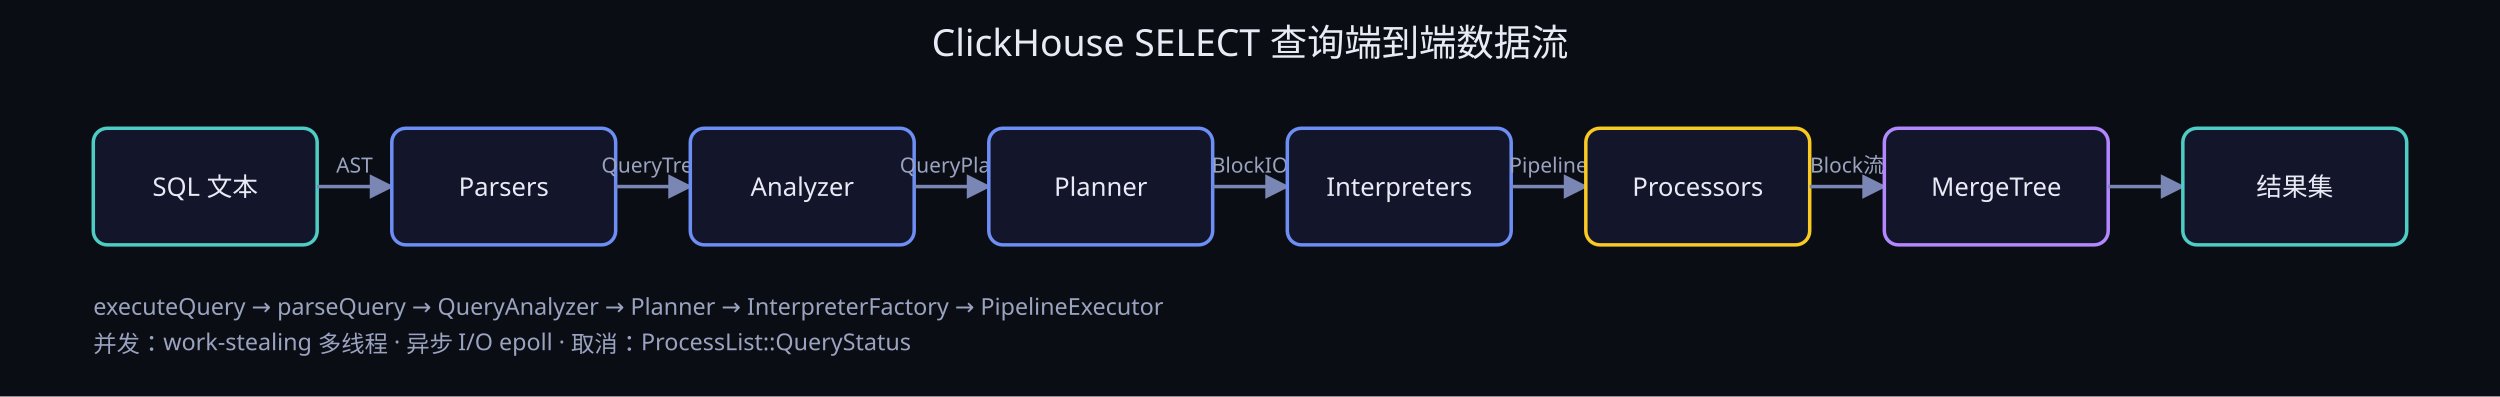
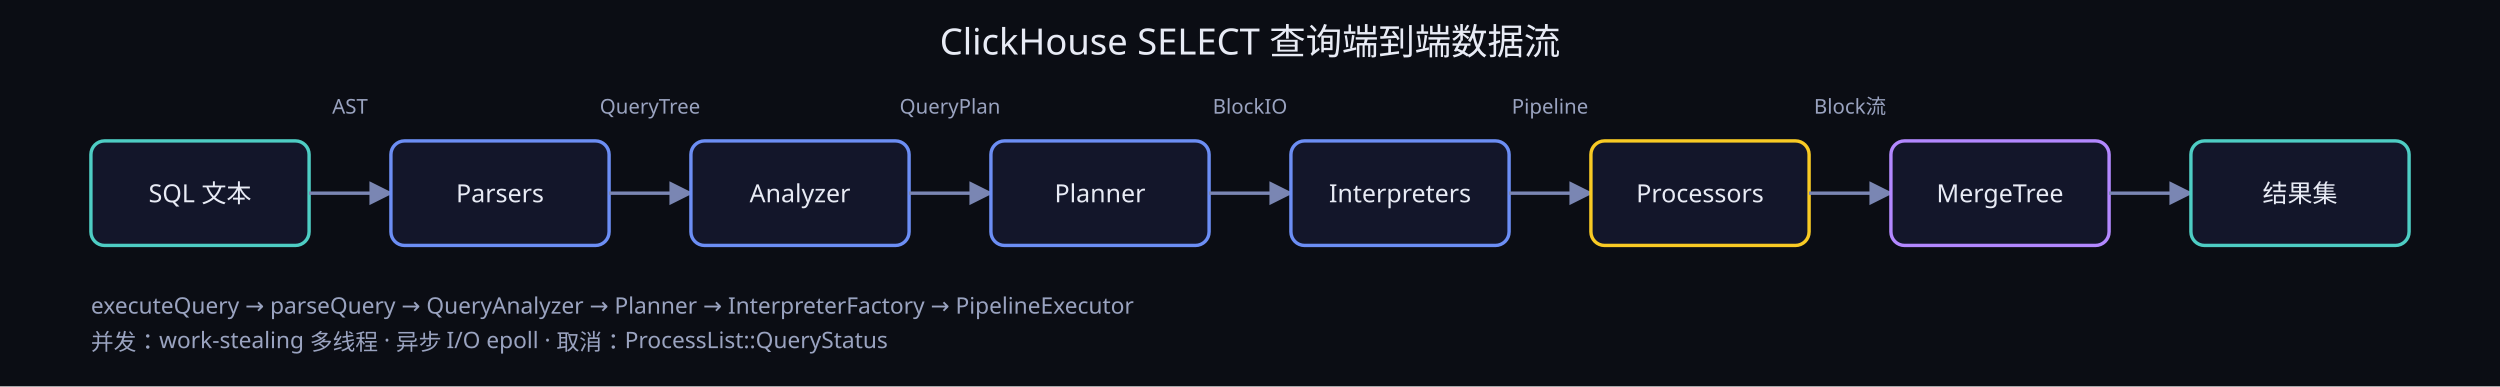
- <svg xmlns="http://www.w3.org/2000/svg" width="1072" height="170" viewBox="0 0 1072 170" font-family="system-ui, sans-serif">
-   <rect width="1072" height="170" fill="#0b0d14" />
+ <svg xmlns="http://www.w3.org/2000/svg" width="1100" height="170" viewBox="0 0 1100 170" font-family="system-ui, sans-serif">
+   <rect width="1100" height="170" fill="#0b0d14" />
  <defs>
    <marker id="arrow" viewBox="0 0 10 10" refX="9" refY="5" markerWidth="7" markerHeight="7" orient="auto">
      <path d="M0,0 L10,5 L0,10 z" fill="#7a86b3" />
    </marker>
    <marker id="arrowc" viewBox="0 0 10 10" refX="9" refY="5" markerWidth="7" markerHeight="7" orient="auto">
      <path d="M0,0 L10,5 L0,10 z" fill="#4ecdc4" />
    </marker>
    <marker id="arrowy" viewBox="0 0 10 10" refX="9" refY="5" markerWidth="7" markerHeight="7" orient="auto">
      <path d="M0,0 L10,5 L0,10 z" fill="#f9ca24" />
    </marker>
    <marker id="arrowp" viewBox="0 0 10 10" refX="9" refY="5" markerWidth="7" markerHeight="7" orient="auto">
      <path d="M0,0 L10,5 L0,10 z" fill="#b388ff" />
    </marker>
    <marker id="arrowb" viewBox="0 0 10 10" refX="9" refY="5" markerWidth="7" markerHeight="7" orient="auto">
      <path d="M0,0 L10,5 L0,10 z" fill="#6c8ef5" />
    </marker>
  </defs>
-   <text x="536.0" y="24" text-anchor="middle" fill="#e8ebf5" font-size="16">ClickHouse SELECT 查询端到端数据流</text>
-   <rect x="40" y="55" width="96" height="50" rx="6" fill="#13162a" stroke="#4ecdc4" stroke-width="1.5" />
-   <text x="88" y="84" text-anchor="middle" fill="#e8ebf5" font-size="11">SQL 文本</text>
-   <path d="M136,80.0 L168,80.0" fill="none" stroke="#7a86b3" stroke-width="1.5" marker-end="url(#arrow)" />
-   <text x="152.0" y="74.0" text-anchor="middle" fill="#9aa3c0" font-size="9">AST</text>
-   <rect x="168" y="55" width="96" height="50" rx="6" fill="#13162a" stroke="#6c8ef5" stroke-width="1.5" />
-   <text x="216" y="84" text-anchor="middle" fill="#e8ebf5" font-size="11">Parsers</text>
-   <path d="M264,80.0 L296,80.0" fill="none" stroke="#7a86b3" stroke-width="1.5" marker-end="url(#arrow)" />
-   <text x="280.0" y="74.0" text-anchor="middle" fill="#9aa3c0" font-size="9">QueryTree</text>
-   <rect x="296" y="55" width="96" height="50" rx="6" fill="#13162a" stroke="#6c8ef5" stroke-width="1.5" />
-   <text x="344" y="84" text-anchor="middle" fill="#e8ebf5" font-size="11">Analyzer</text>
-   <path d="M392,80.0 L424,80.0" fill="none" stroke="#7a86b3" stroke-width="1.5" marker-end="url(#arrow)" />
-   <text x="408.0" y="74.0" text-anchor="middle" fill="#9aa3c0" font-size="9">QueryPlan</text>
-   <rect x="424" y="55" width="96" height="50" rx="6" fill="#13162a" stroke="#6c8ef5" stroke-width="1.5" />
-   <text x="472" y="84" text-anchor="middle" fill="#e8ebf5" font-size="11">Planner</text>
-   <path d="M520,80.0 L552,80.0" fill="none" stroke="#7a86b3" stroke-width="1.5" marker-end="url(#arrow)" />
-   <text x="536.0" y="74.0" text-anchor="middle" fill="#9aa3c0" font-size="9">BlockIO</text>
-   <rect x="552" y="55" width="96" height="50" rx="6" fill="#13162a" stroke="#6c8ef5" stroke-width="1.5" />
-   <text x="600" y="84" text-anchor="middle" fill="#e8ebf5" font-size="11">Interpreters</text>
-   <path d="M648,80.0 L680,80.0" fill="none" stroke="#7a86b3" stroke-width="1.5" marker-end="url(#arrow)" />
-   <text x="664.0" y="74.0" text-anchor="middle" fill="#9aa3c0" font-size="9">Pipeline</text>
-   <rect x="680" y="55" width="96" height="50" rx="6" fill="#13162a" stroke="#f9ca24" stroke-width="1.5" />
-   <text x="728" y="84" text-anchor="middle" fill="#e8ebf5" font-size="11">Processors</text>
-   <path d="M776,80.0 L808,80.0" fill="none" stroke="#7a86b3" stroke-width="1.5" marker-end="url(#arrow)" />
-   <text x="792.0" y="74.0" text-anchor="middle" fill="#9aa3c0" font-size="9">Block流</text>
-   <rect x="808" y="55" width="96" height="50" rx="6" fill="#13162a" stroke="#b388ff" stroke-width="1.5" />
-   <text x="856" y="84" text-anchor="middle" fill="#e8ebf5" font-size="11">MergeTree</text>
-   <path d="M904,80.0 L936,80.0" fill="none" stroke="#7a86b3" stroke-width="1.5" marker-end="url(#arrow)" />
-   <rect x="936" y="55" width="96" height="50" rx="6" fill="#13162a" stroke="#4ecdc4" stroke-width="1.5" />
-   <text x="984" y="84" text-anchor="middle" fill="#e8ebf5" font-size="11">结果集</text>
-   <text x="40" y="135" text-anchor="start" fill="#9aa3c0" font-size="10">executeQuery → parseQuery → QueryAnalyzer → Planner → InterpreterFactory → PipelineExecutor</text>
-   <text x="40" y="151" text-anchor="start" fill="#9aa3c0" font-size="10">并发：work-stealing 多线程 · 异步 I/O epoll · 取消：ProcessList::QueryStatus</text>
+   <text x="550.0" y="24" text-anchor="middle" fill="#e8ebf5" font-size="16">ClickHouse SELECT 查询端到端数据流</text>
+   <rect x="40" y="62" width="96" height="46" rx="6" fill="#13162a" stroke="#4ecdc4" stroke-width="1.5" />
+   <text x="88" y="89" text-anchor="middle" fill="#e8ebf5" font-size="11">SQL 文本</text>
+   <path d="M136,85.0 L172,85.0" fill="none" stroke="#7a86b3" stroke-width="1.5" marker-end="url(#arrow)" />
+   <text x="154.0" y="50" text-anchor="middle" fill="#9aa3c0" font-size="9">AST</text>
+   <rect x="172" y="62" width="96" height="46" rx="6" fill="#13162a" stroke="#6c8ef5" stroke-width="1.5" />
+   <text x="220" y="89" text-anchor="middle" fill="#e8ebf5" font-size="11">Parsers</text>
+   <path d="M268,85.0 L304,85.0" fill="none" stroke="#7a86b3" stroke-width="1.5" marker-end="url(#arrow)" />
+   <text x="286.0" y="50" text-anchor="middle" fill="#9aa3c0" font-size="9">QueryTree</text>
+   <rect x="304" y="62" width="96" height="46" rx="6" fill="#13162a" stroke="#6c8ef5" stroke-width="1.5" />
+   <text x="352" y="89" text-anchor="middle" fill="#e8ebf5" font-size="11">Analyzer</text>
+   <path d="M400,85.0 L436,85.0" fill="none" stroke="#7a86b3" stroke-width="1.5" marker-end="url(#arrow)" />
+   <text x="418.0" y="50" text-anchor="middle" fill="#9aa3c0" font-size="9">QueryPlan</text>
+   <rect x="436" y="62" width="96" height="46" rx="6" fill="#13162a" stroke="#6c8ef5" stroke-width="1.5" />
+   <text x="484" y="89" text-anchor="middle" fill="#e8ebf5" font-size="11">Planner</text>
+   <path d="M532,85.0 L568,85.0" fill="none" stroke="#7a86b3" stroke-width="1.5" marker-end="url(#arrow)" />
+   <text x="550.0" y="50" text-anchor="middle" fill="#9aa3c0" font-size="9">BlockIO</text>
+   <rect x="568" y="62" width="96" height="46" rx="6" fill="#13162a" stroke="#6c8ef5" stroke-width="1.5" />
+   <text x="616" y="89" text-anchor="middle" fill="#e8ebf5" font-size="11">Interpreters</text>
+   <path d="M664,85.0 L700,85.0" fill="none" stroke="#7a86b3" stroke-width="1.5" marker-end="url(#arrow)" />
+   <text x="682.0" y="50" text-anchor="middle" fill="#9aa3c0" font-size="9">Pipeline</text>
+   <rect x="700" y="62" width="96" height="46" rx="6" fill="#13162a" stroke="#f9ca24" stroke-width="1.5" />
+   <text x="748" y="89" text-anchor="middle" fill="#e8ebf5" font-size="11">Processors</text>
+   <path d="M796,85.0 L832,85.0" fill="none" stroke="#7a86b3" stroke-width="1.5" marker-end="url(#arrow)" />
+   <text x="814.0" y="50" text-anchor="middle" fill="#9aa3c0" font-size="9">Block流</text>
+   <rect x="832" y="62" width="96" height="46" rx="6" fill="#13162a" stroke="#b388ff" stroke-width="1.5" />
+   <text x="880" y="89" text-anchor="middle" fill="#e8ebf5" font-size="11">MergeTree</text>
+   <path d="M928,85.0 L964,85.0" fill="none" stroke="#7a86b3" stroke-width="1.5" marker-end="url(#arrow)" />
+   <rect x="964" y="62" width="96" height="46" rx="6" fill="#13162a" stroke="#4ecdc4" stroke-width="1.5" />
+   <text x="1012" y="89" text-anchor="middle" fill="#e8ebf5" font-size="11">结果集</text>
+   <text x="40" y="138" text-anchor="start" fill="#9aa3c0" font-size="10">executeQuery → parseQuery → QueryAnalyzer → Planner → InterpreterFactory → PipelineExecutor</text>
+   <text x="40" y="154" text-anchor="start" fill="#9aa3c0" font-size="10">并发：work-stealing 多线程 · 异步 I/O epoll · 取消：ProcessList::QueryStatus</text>
</svg>
